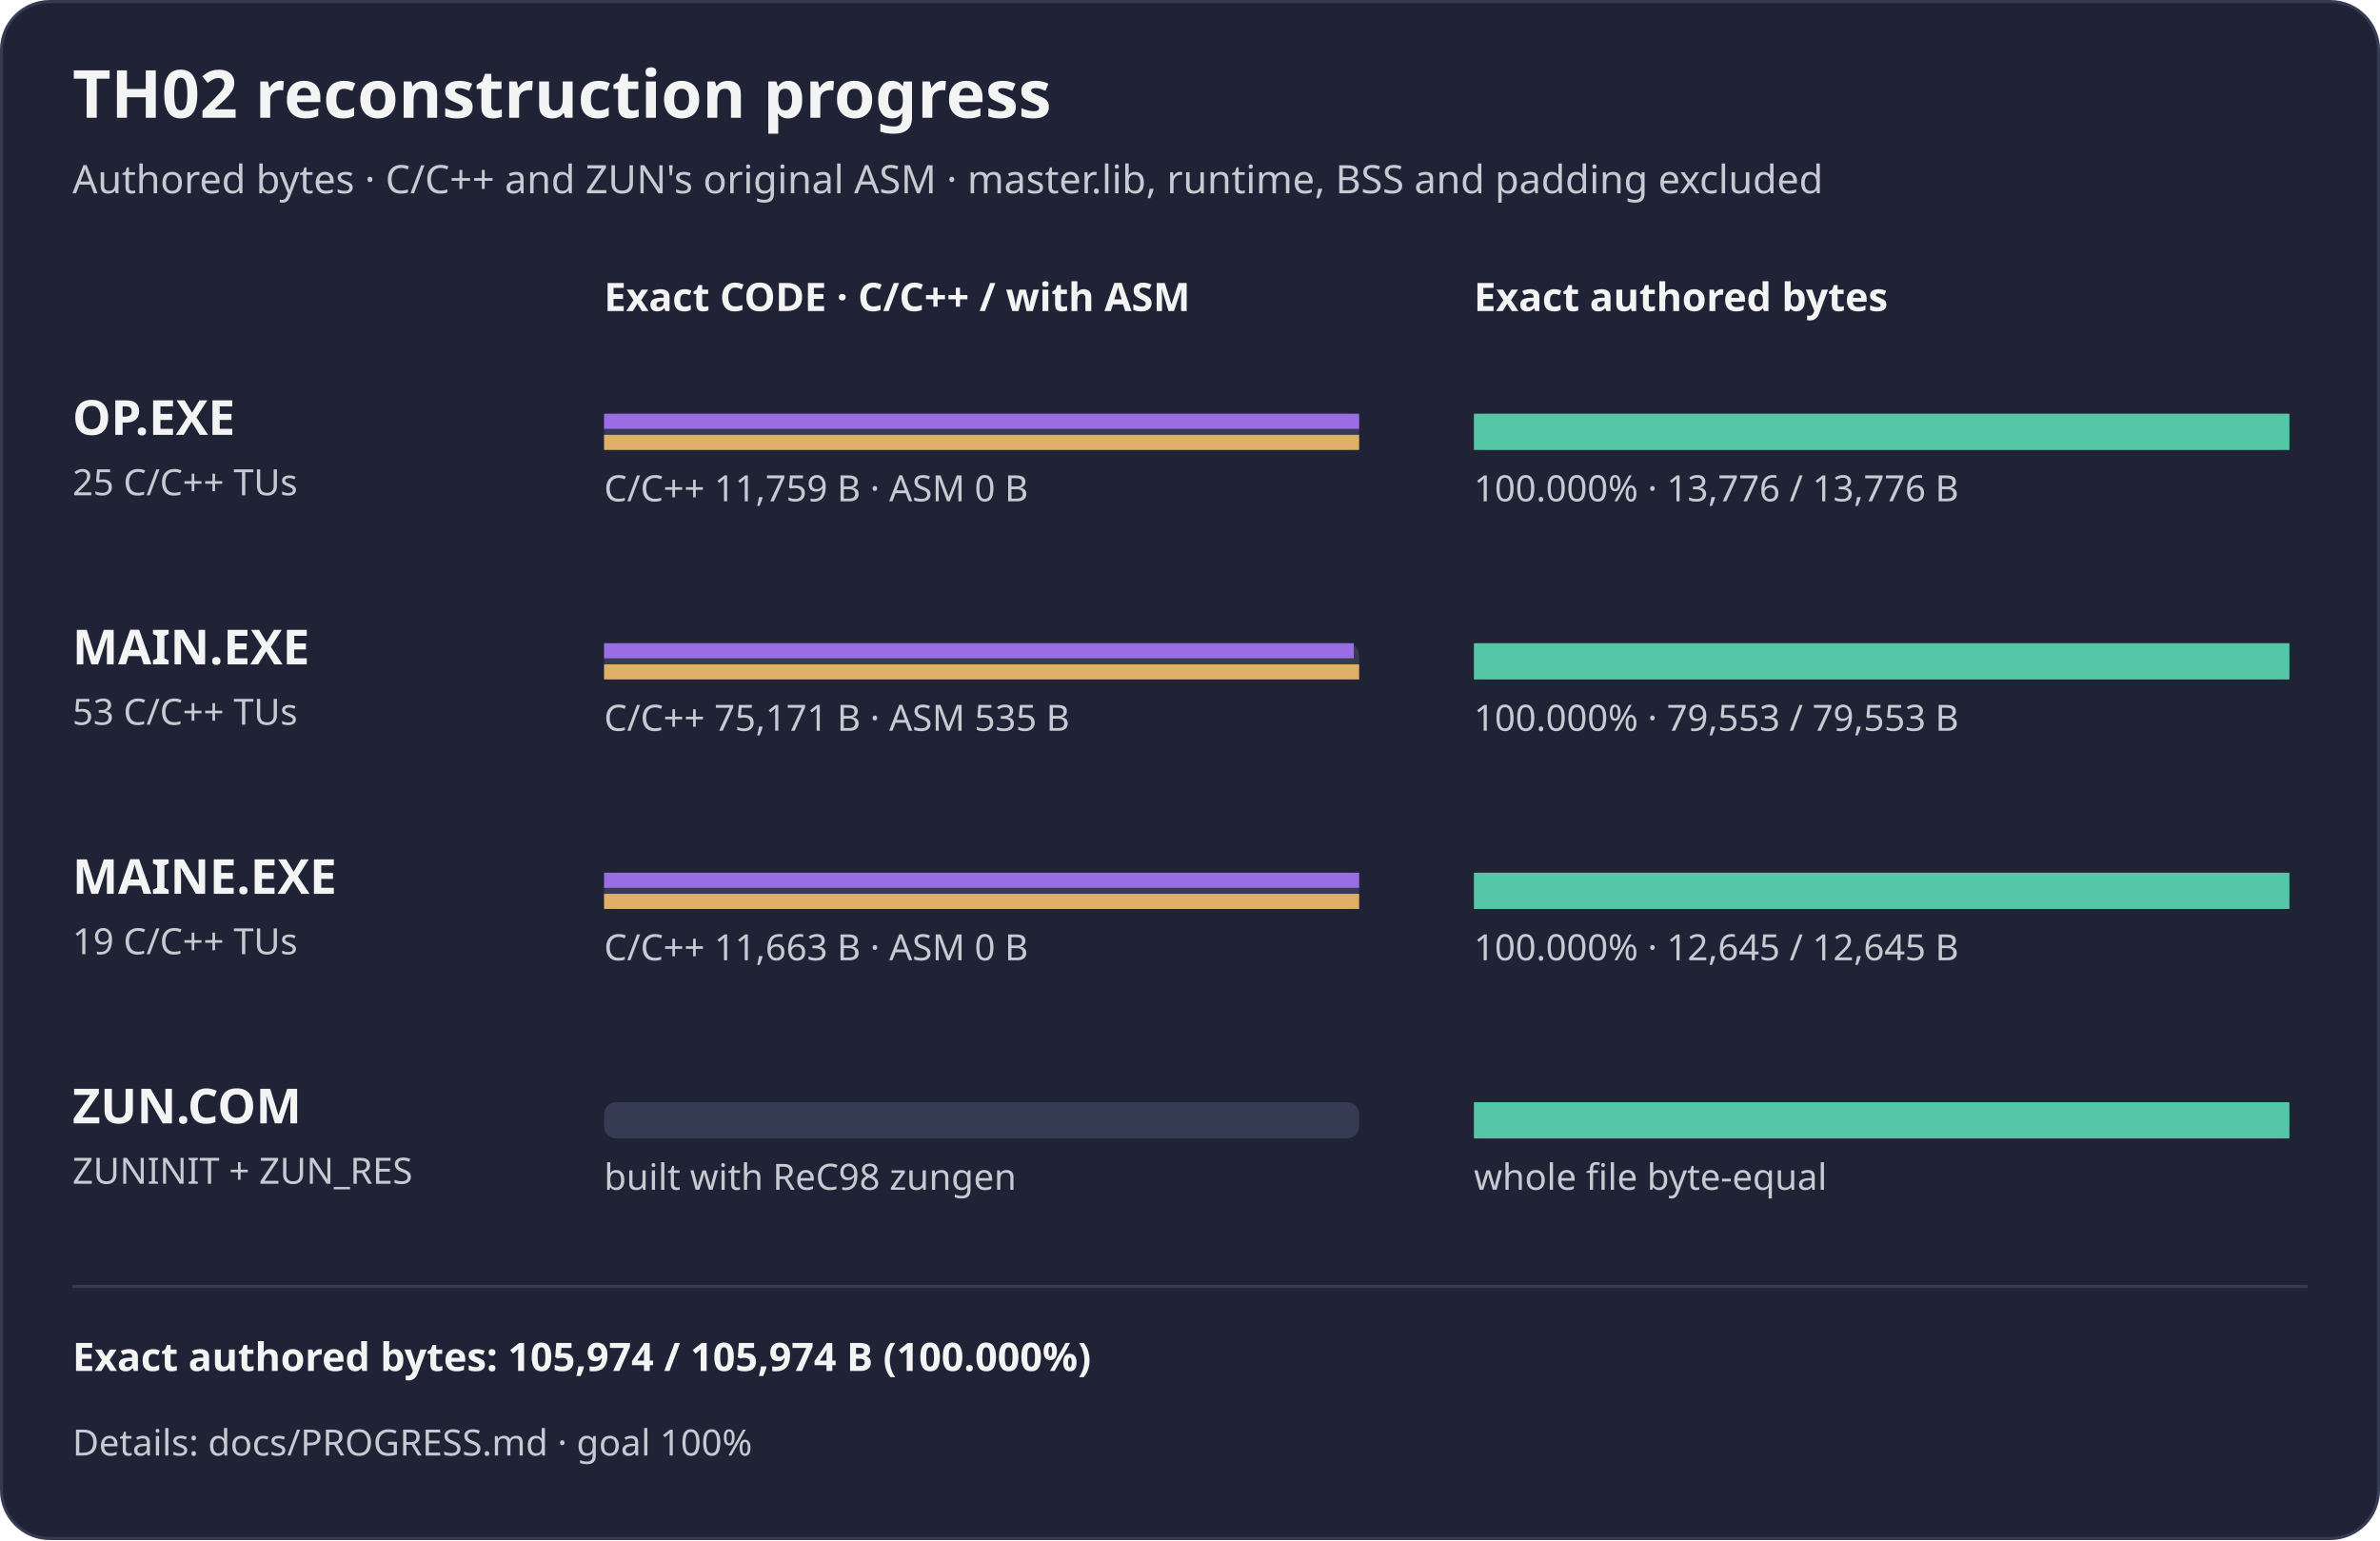
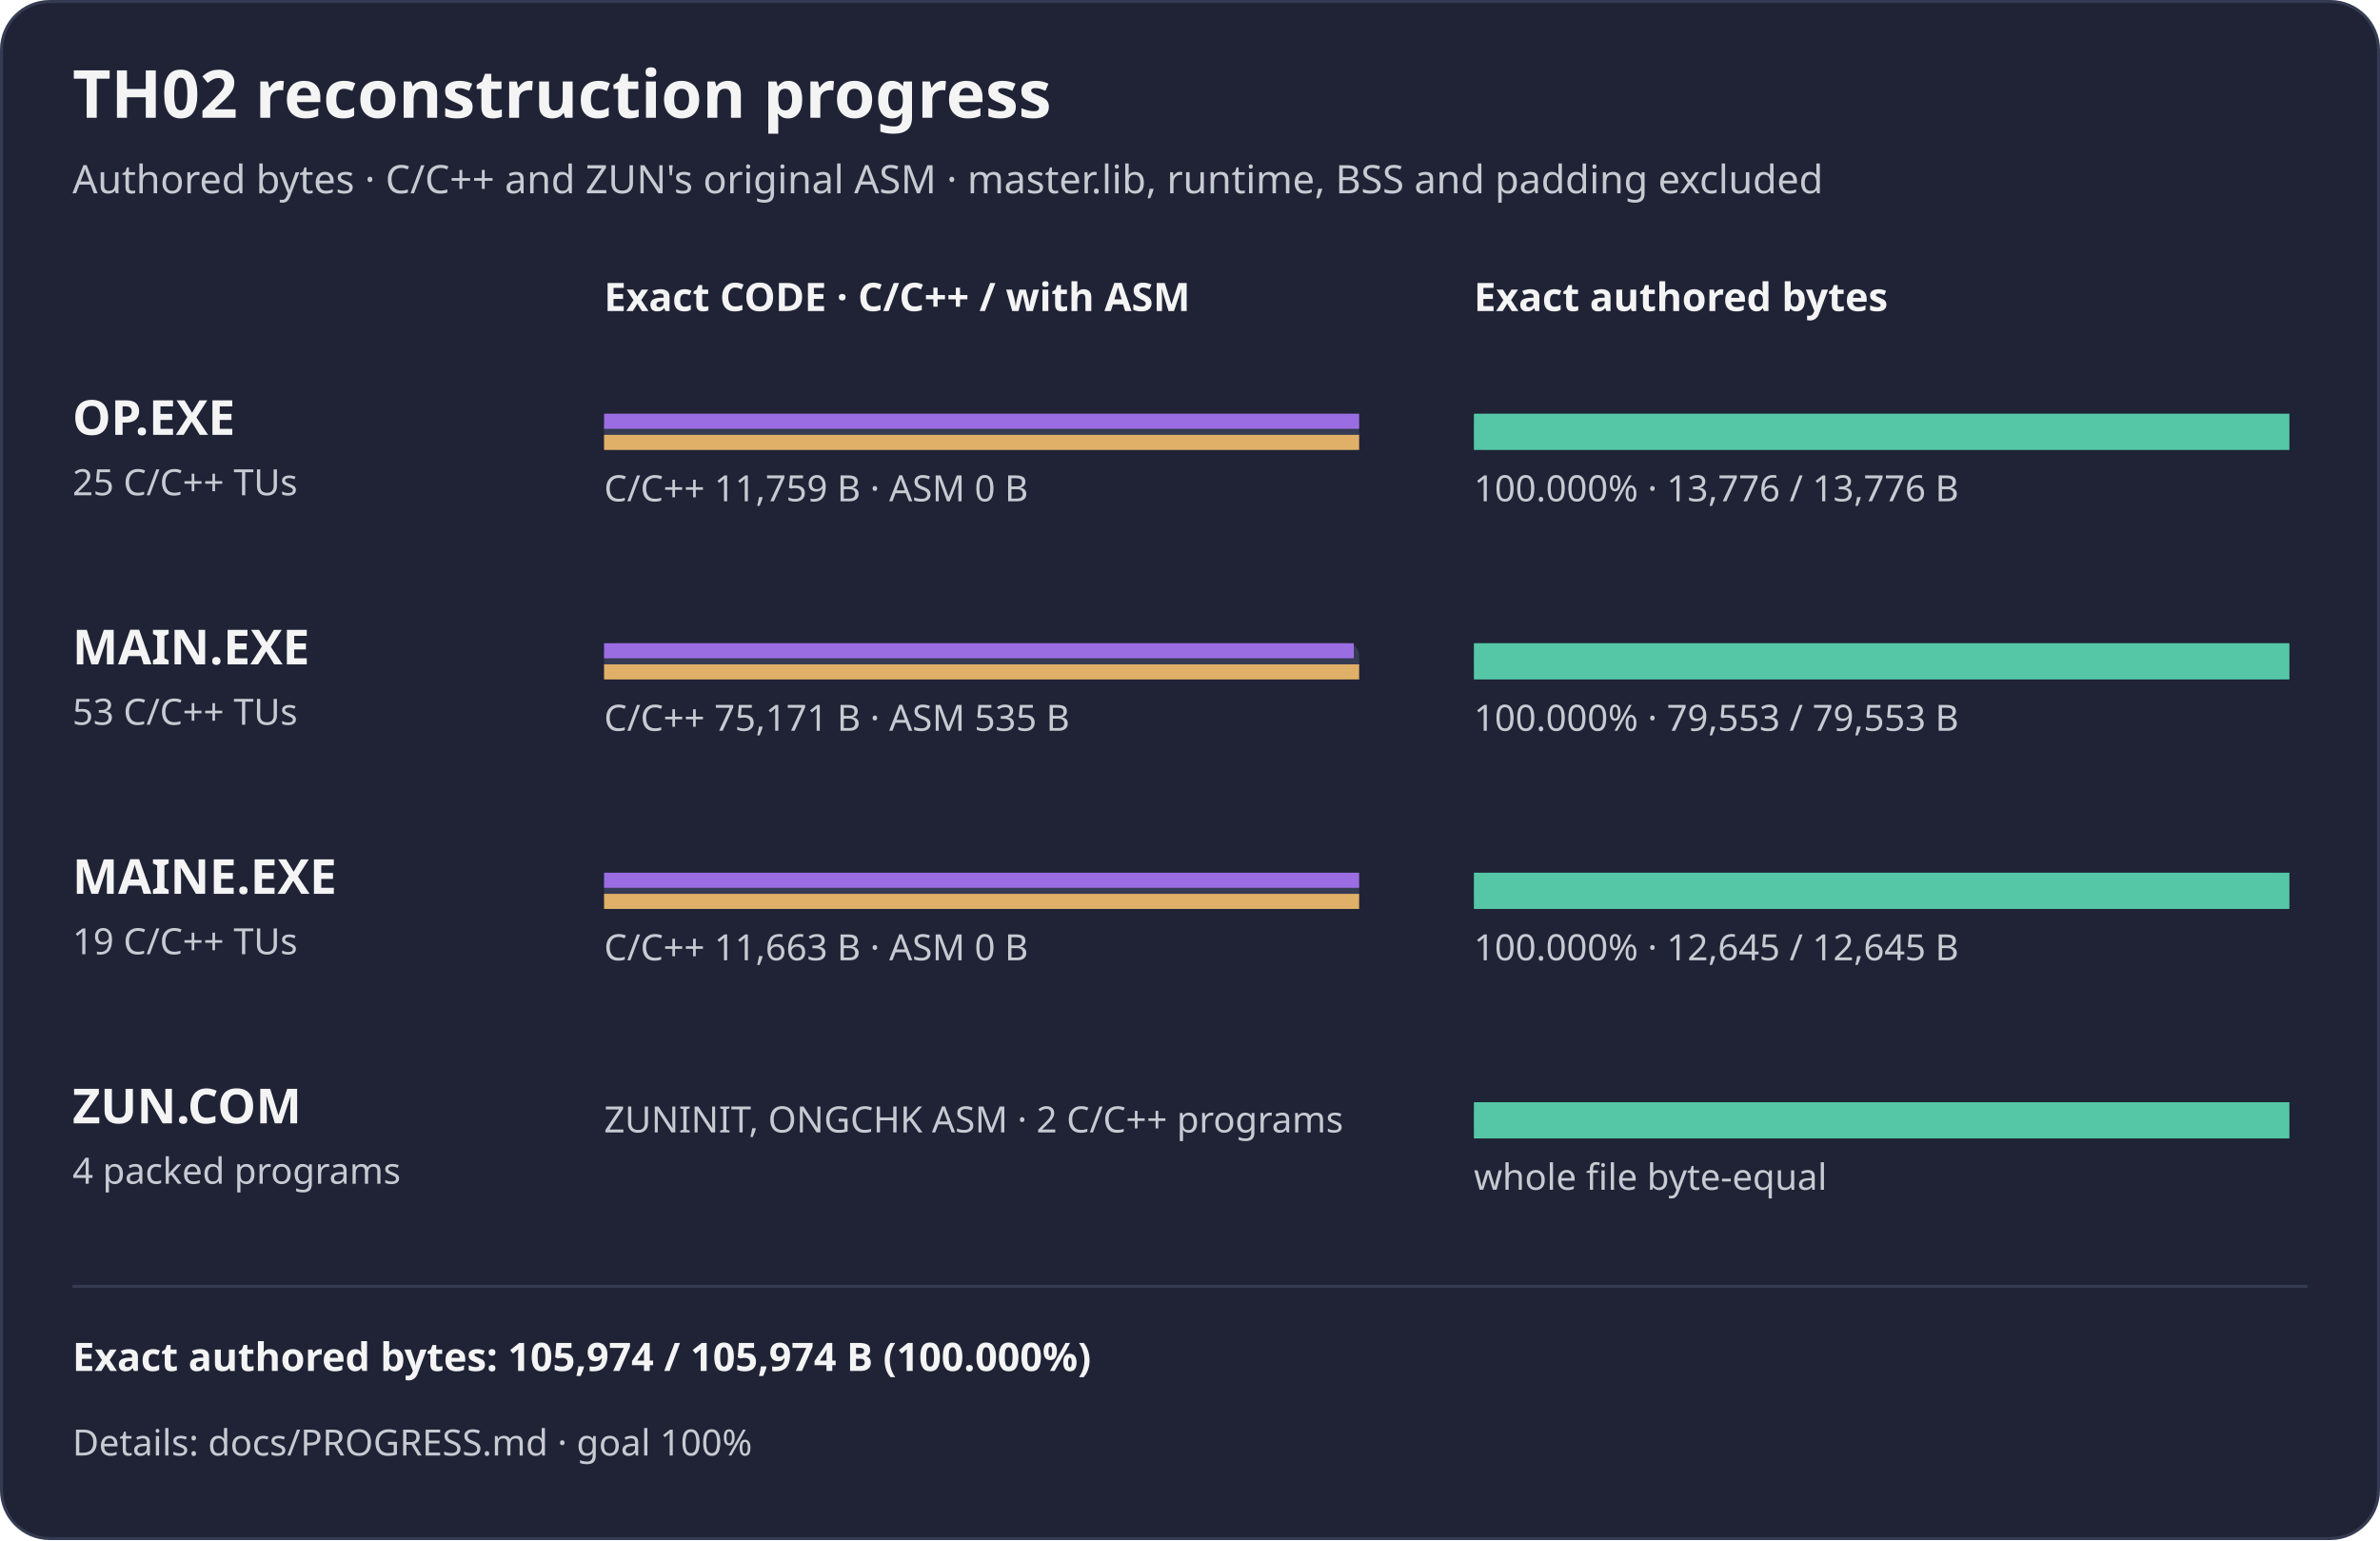
<svg xmlns="http://www.w3.org/2000/svg" width="788" height="510" viewBox="0 0 788 510" role="img" aria-label="TH02 exact authored reconstruction progress">
  <rect x="0.5" y="0.5" width="787" height="509" rx="16" fill="#1f2335" stroke="#353b52" />
  <text x="24" y="39" fill="#f4f4f5" font-family="sans-serif" font-size="22" font-weight="600">TH02 reconstruction progress</text>
  <text x="24" y="64" fill="#c8cad2" font-family="sans-serif" font-size="13">Authored bytes · C/C++ and ZUN's original ASM · master.lib, runtime, BSS and padding excluded</text>
  <text x="200" y="103" fill="#f4f4f5" font-family="sans-serif" font-size="13" font-weight="600">Exact CODE · C/C++ / with ASM</text>
  <text x="488" y="103" fill="#f4f4f5" font-family="sans-serif" font-size="13" font-weight="600">Exact authored bytes</text>
  <g aria-label="OP.EXE: exact authored bytes; ASM is ZUN's original assembly">
    <text x="24" y="144" fill="#f4f4f5" font-family="sans-serif" font-size="16" font-weight="600">OP.EXE</text>
    <rect x="200" y="137" width="250" height="12" rx="4" fill="#353b52" />
    <rect x="488" y="137" width="270" height="12" rx="4" fill="#353b52" />
    <text x="24" y="164" fill="#c8cad2" font-family="sans-serif" font-size="12">25 C/C++ TUs</text>
    <rect x="200" y="137" width="250.00" height="5" fill="#9b6de3" />
    <rect x="200" y="144" width="250.00" height="5" fill="#e0af68" />
    <rect x="488" y="137" width="270.00" height="12" fill="#55c7a6" />
    <text x="200" y="166" fill="#c8cad2" font-family="sans-serif" font-size="12">C/C++ 11,759 B · ASM 0 B</text>
    <text x="488" y="166" fill="#c8cad2" font-family="sans-serif" font-size="12">100.000% · 13,776 / 13,776 B</text>
  </g>
  <g aria-label="MAIN.EXE: exact authored bytes; ASM is ZUN's original assembly">
    <text x="24" y="220" fill="#f4f4f5" font-family="sans-serif" font-size="16" font-weight="600">MAIN.EXE</text>
    <rect x="200" y="213" width="250" height="12" rx="4" fill="#353b52" />
    <rect x="488" y="213" width="270" height="12" rx="4" fill="#353b52" />
    <text x="24" y="240" fill="#c8cad2" font-family="sans-serif" font-size="12">53 C/C++ TUs</text>
    <rect x="200" y="213" width="248.23" height="5" fill="#9b6de3" />
    <rect x="200" y="220" width="250.00" height="5" fill="#e0af68" />
    <rect x="488" y="213" width="270.00" height="12" fill="#55c7a6" />
    <text x="200" y="242" fill="#c8cad2" font-family="sans-serif" font-size="12">C/C++ 75,171 B · ASM 535 B</text>
    <text x="488" y="242" fill="#c8cad2" font-family="sans-serif" font-size="12">100.000% · 79,553 / 79,553 B</text>
  </g>
  <g aria-label="MAINE.EXE: exact authored bytes; ASM is ZUN's original assembly">
    <text x="24" y="296" fill="#f4f4f5" font-family="sans-serif" font-size="16" font-weight="600">MAINE.EXE</text>
    <rect x="200" y="289" width="250" height="12" rx="4" fill="#353b52" />
    <rect x="488" y="289" width="270" height="12" rx="4" fill="#353b52" />
    <text x="24" y="316" fill="#c8cad2" font-family="sans-serif" font-size="12">19 C/C++ TUs</text>
    <rect x="200" y="289" width="250.00" height="5" fill="#9b6de3" />
    <rect x="200" y="296" width="250.00" height="5" fill="#e0af68" />
    <rect x="488" y="289" width="270.00" height="12" fill="#55c7a6" />
    <text x="200" y="318" fill="#c8cad2" font-family="sans-serif" font-size="12">C/C++ 11,663 B · ASM 0 B</text>
    <text x="488" y="318" fill="#c8cad2" font-family="sans-serif" font-size="12">100.000% · 12,645 / 12,645 B</text>
  </g>
  <g aria-label="ZUN.COM: exact authored bytes; ASM is ZUN's original assembly">
    <text x="24" y="372" fill="#f4f4f5" font-family="sans-serif" font-size="16" font-weight="600">ZUN.COM</text>
-     <rect x="200" y="365" width="250" height="12" rx="4" fill="#353b52" />
    <rect x="488" y="365" width="270" height="12" rx="4" fill="#353b52" />
-     <text x="24" y="392" fill="#c8cad2" font-family="sans-serif" font-size="12">ZUNINIT + ZUN_RES</text>
+     <text x="24" y="392" fill="#c8cad2" font-family="sans-serif" font-size="12">4 packed programs</text>
    <rect x="488" y="365" width="270" height="12" fill="#55c7a6" />
-     <text x="200" y="394" fill="#c8cad2" font-family="sans-serif" font-size="12">built with ReC98 zungen</text>
+     <text x="200" y="375" fill="#c8cad2" font-family="sans-serif" font-size="12">ZUNINIT, ONGCHK ASM · 2 C/C++ programs</text>
    <text x="488" y="394" fill="#c8cad2" font-family="sans-serif" font-size="12">whole file byte-equal</text>
  </g>
  <path d="M24 426 H764" stroke="#353b52" />
  <text x="24" y="454" fill="#f4f4f5" font-family="sans-serif" font-size="13" font-weight="600">Exact authored bytes: 105,974 / 105,974 B (100.000%)</text>
  <text x="24" y="482" fill="#c8cad2" font-family="sans-serif" font-size="12">Details: docs/PROGRESS.md · goal 100%</text>
</svg>
